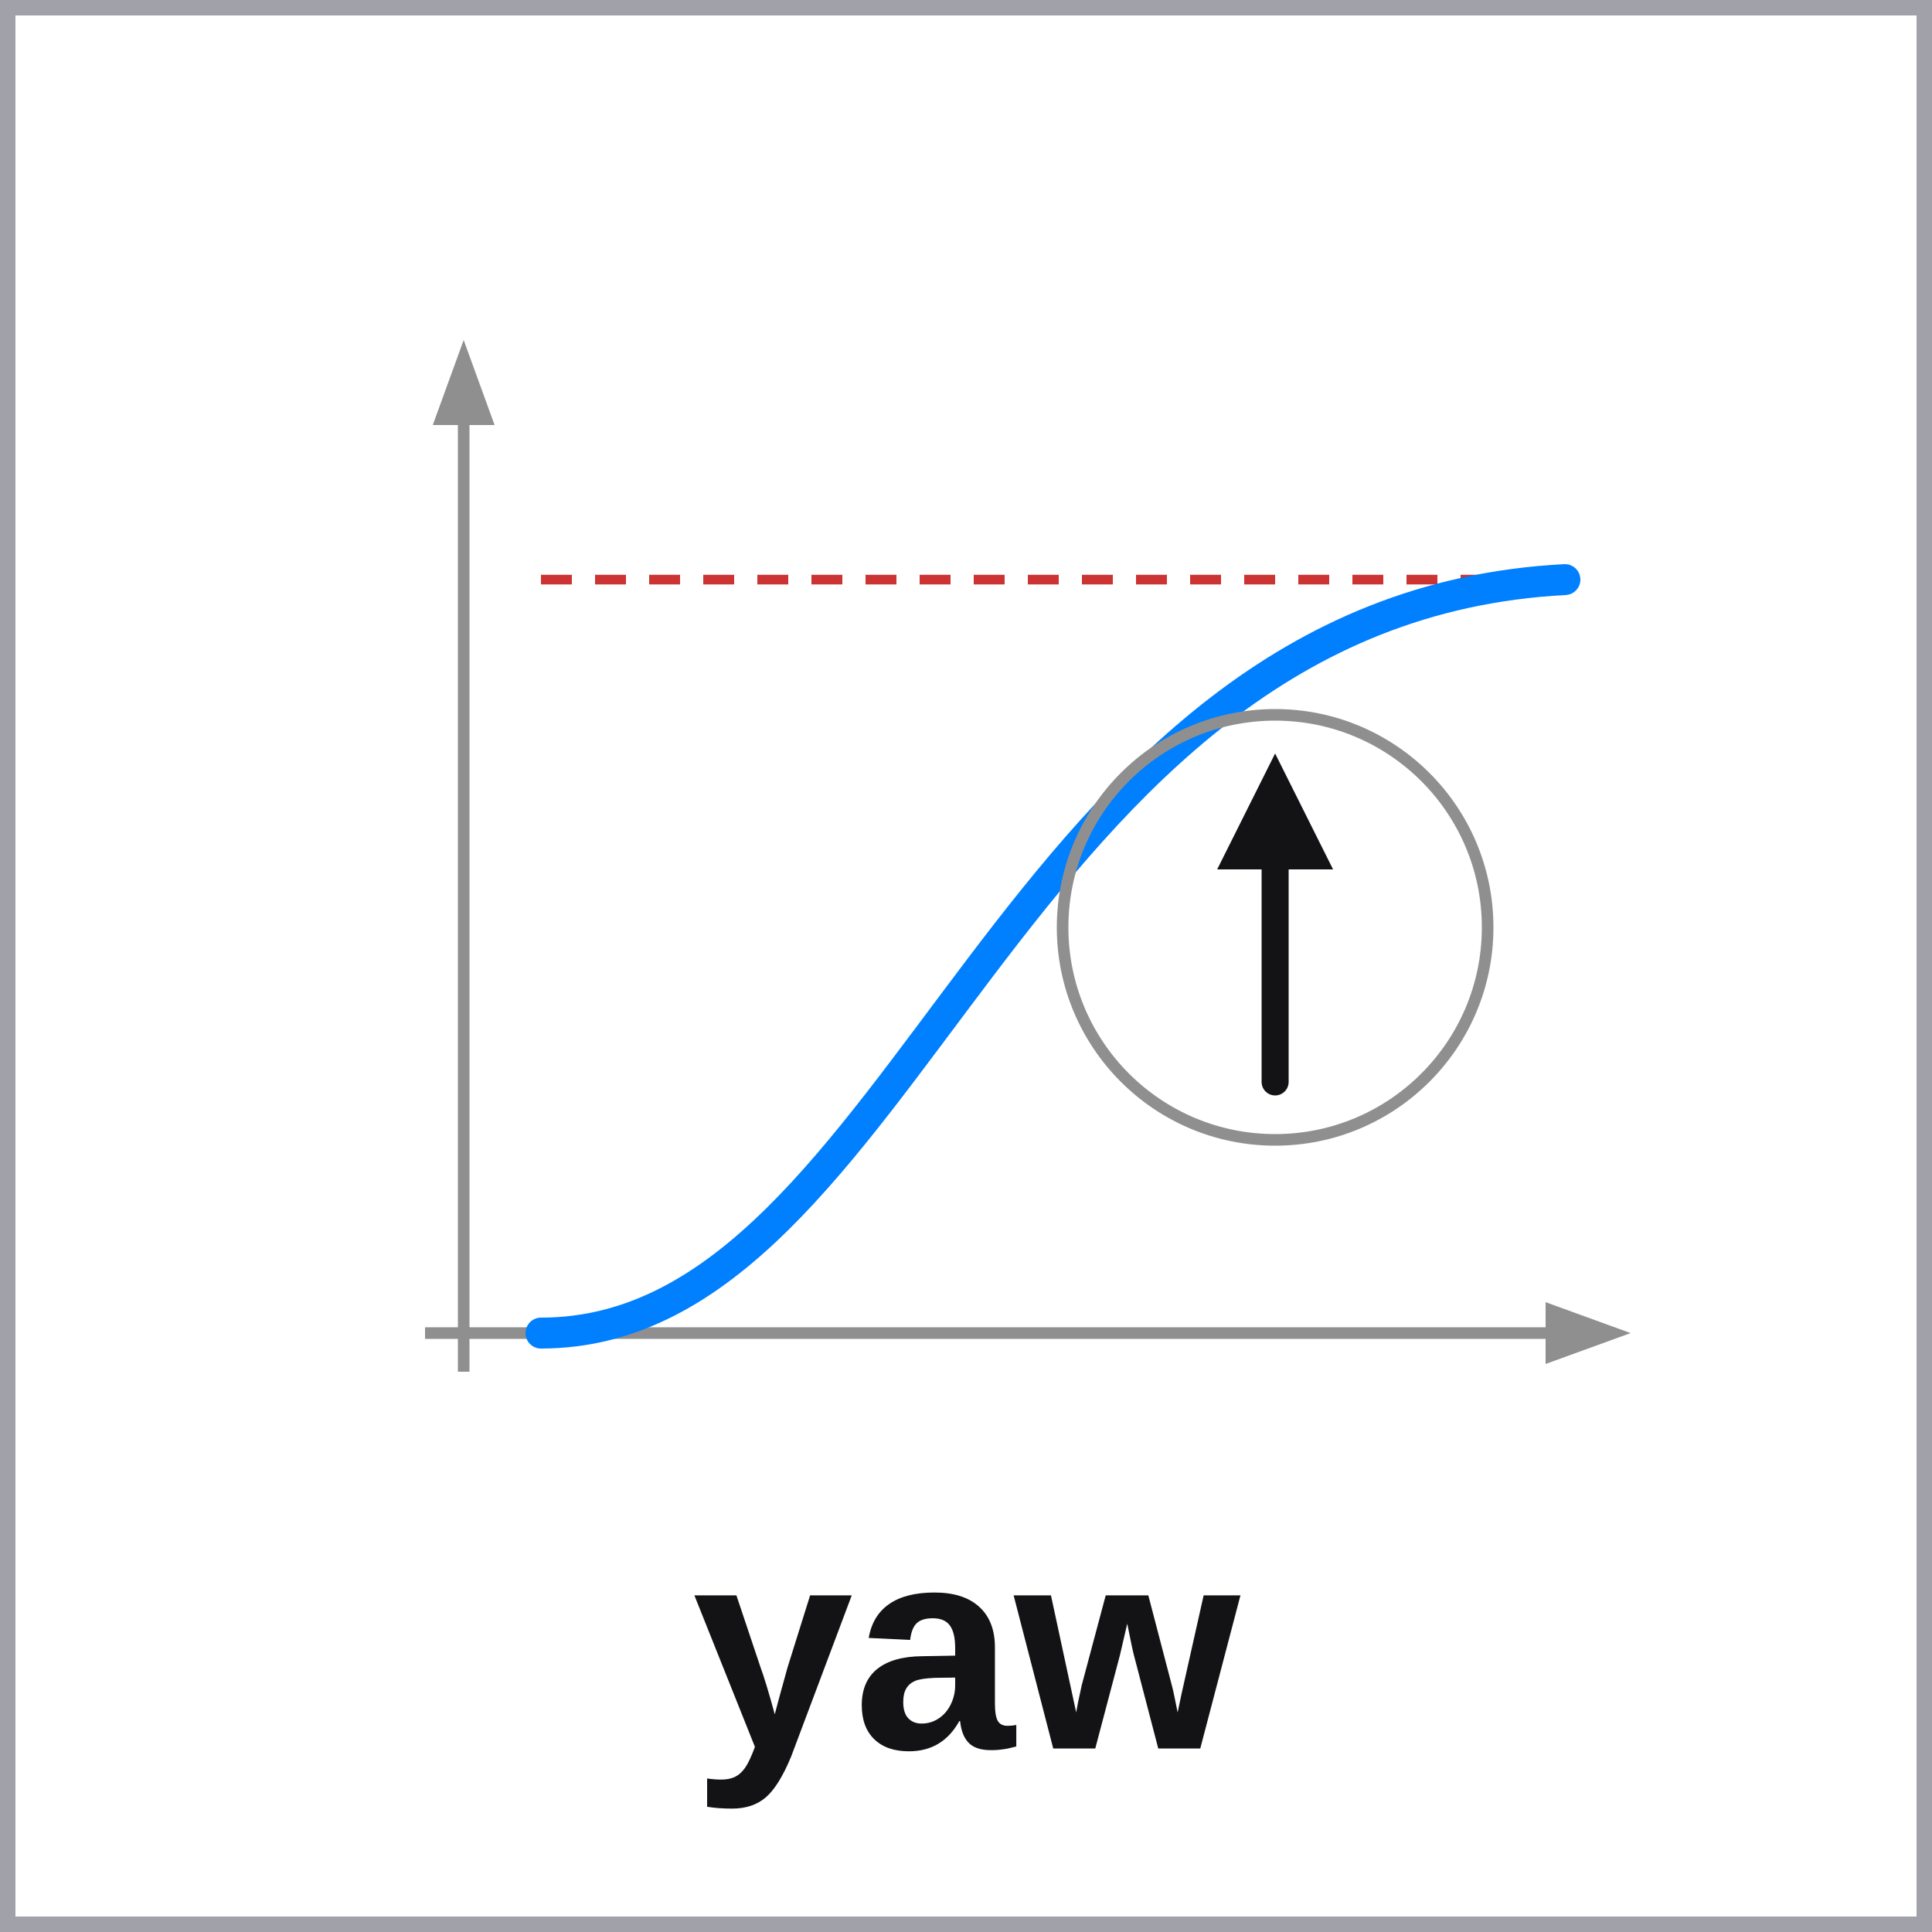
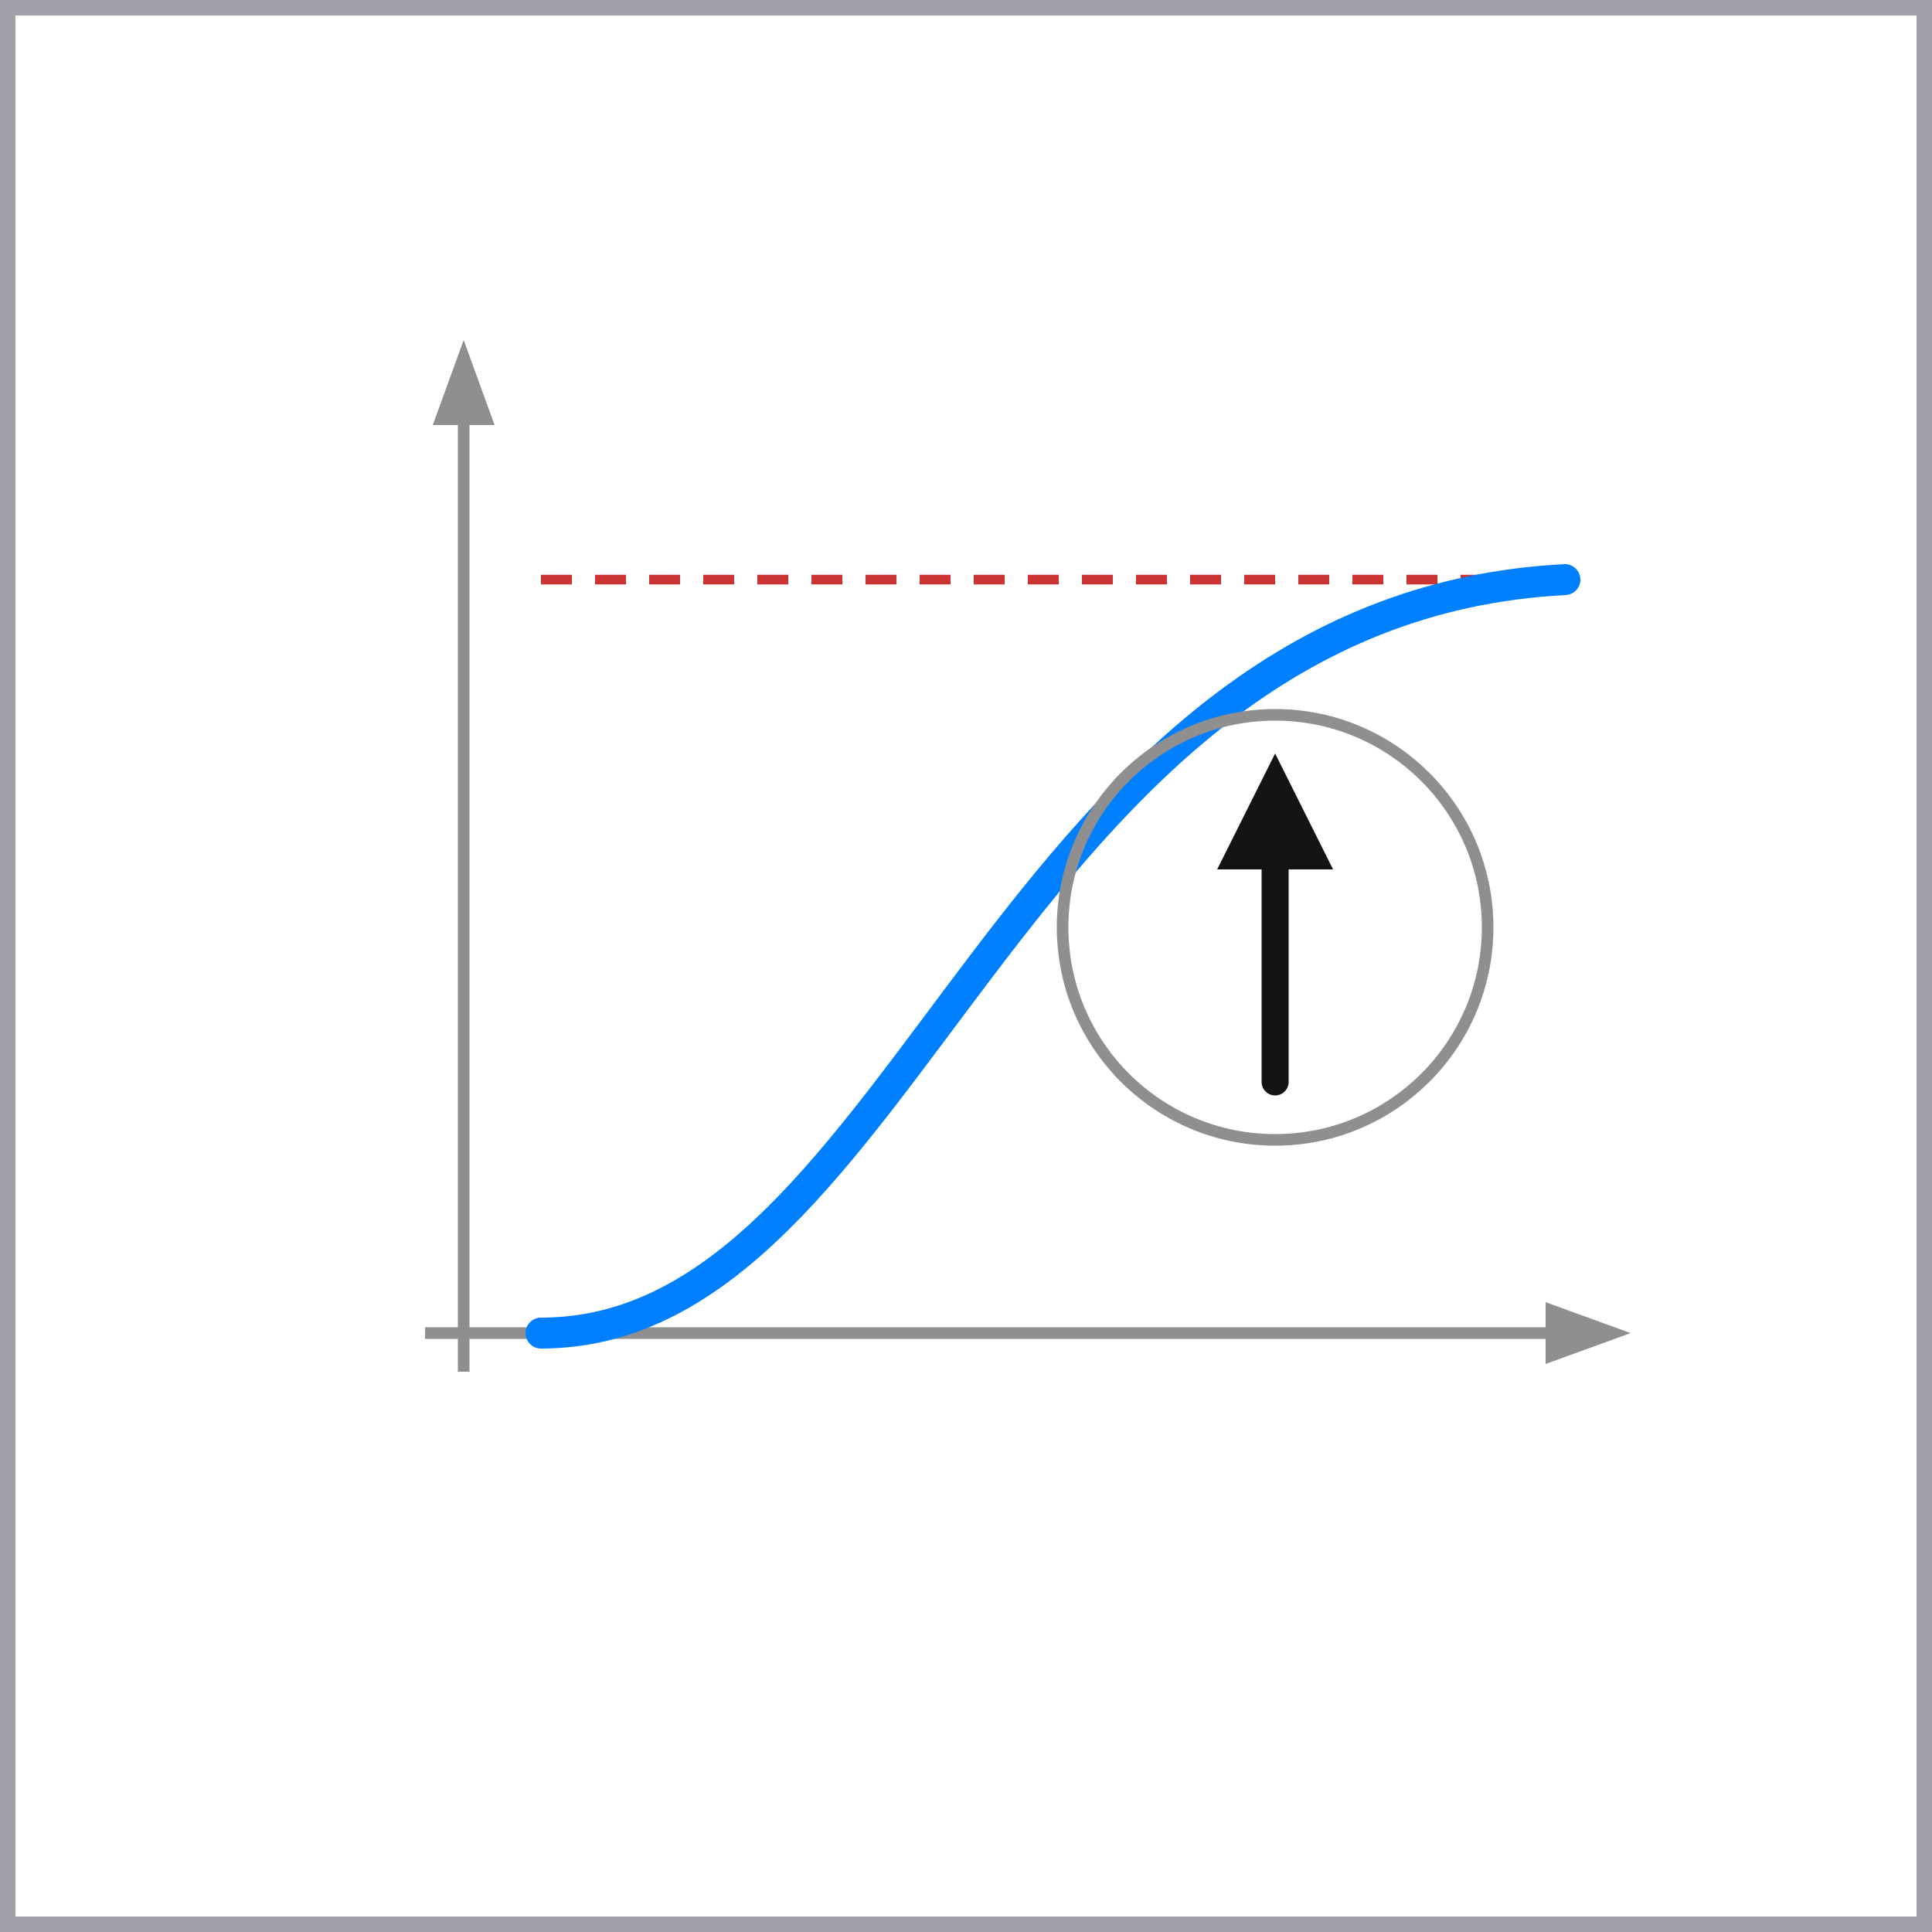
<svg xmlns="http://www.w3.org/2000/svg" viewBox="0 0 1000 1000">
  <rect x="4" y="4" width="992" height="992" fill="#fff" stroke="#A1A1AA" stroke-width="8" />
  <path d="M240 190 V710" fill="none" stroke="#8f8f8f" stroke-width="6" />
  <path d="M224 220 L240 176 L256 220 Z" fill="#8f8f8f" />
  <path d="M220 690 H830" fill="none" stroke="#8f8f8f" stroke-width="6" />
  <path d="M800 674 L844 690 L800 706 Z" fill="#8f8f8f" />
  <path d="M280 300 H810" fill="none" stroke="#c33" stroke-width="5" stroke-dasharray="16,12" />
  <path d="M280 690 C 470 690 520 315 810 300" fill="none" stroke="#007fff" stroke-width="16" stroke-linecap="round" />
  <circle cx="660" cy="480" r="110" fill="none" stroke="#8f8f8f" stroke-width="6" />
  <path d="M660 560 V430" fill="none" stroke="#131316" stroke-width="14" stroke-linecap="round" />
  <path d="M630 450 L660 390 L690 450 Z" fill="#131316" />
-   <text x="500" y="905" font-family="Arial, Helvetica, sans-serif" font-size="150" font-weight="bold" fill="#131316" text-anchor="middle">yaw</text>
</svg>
